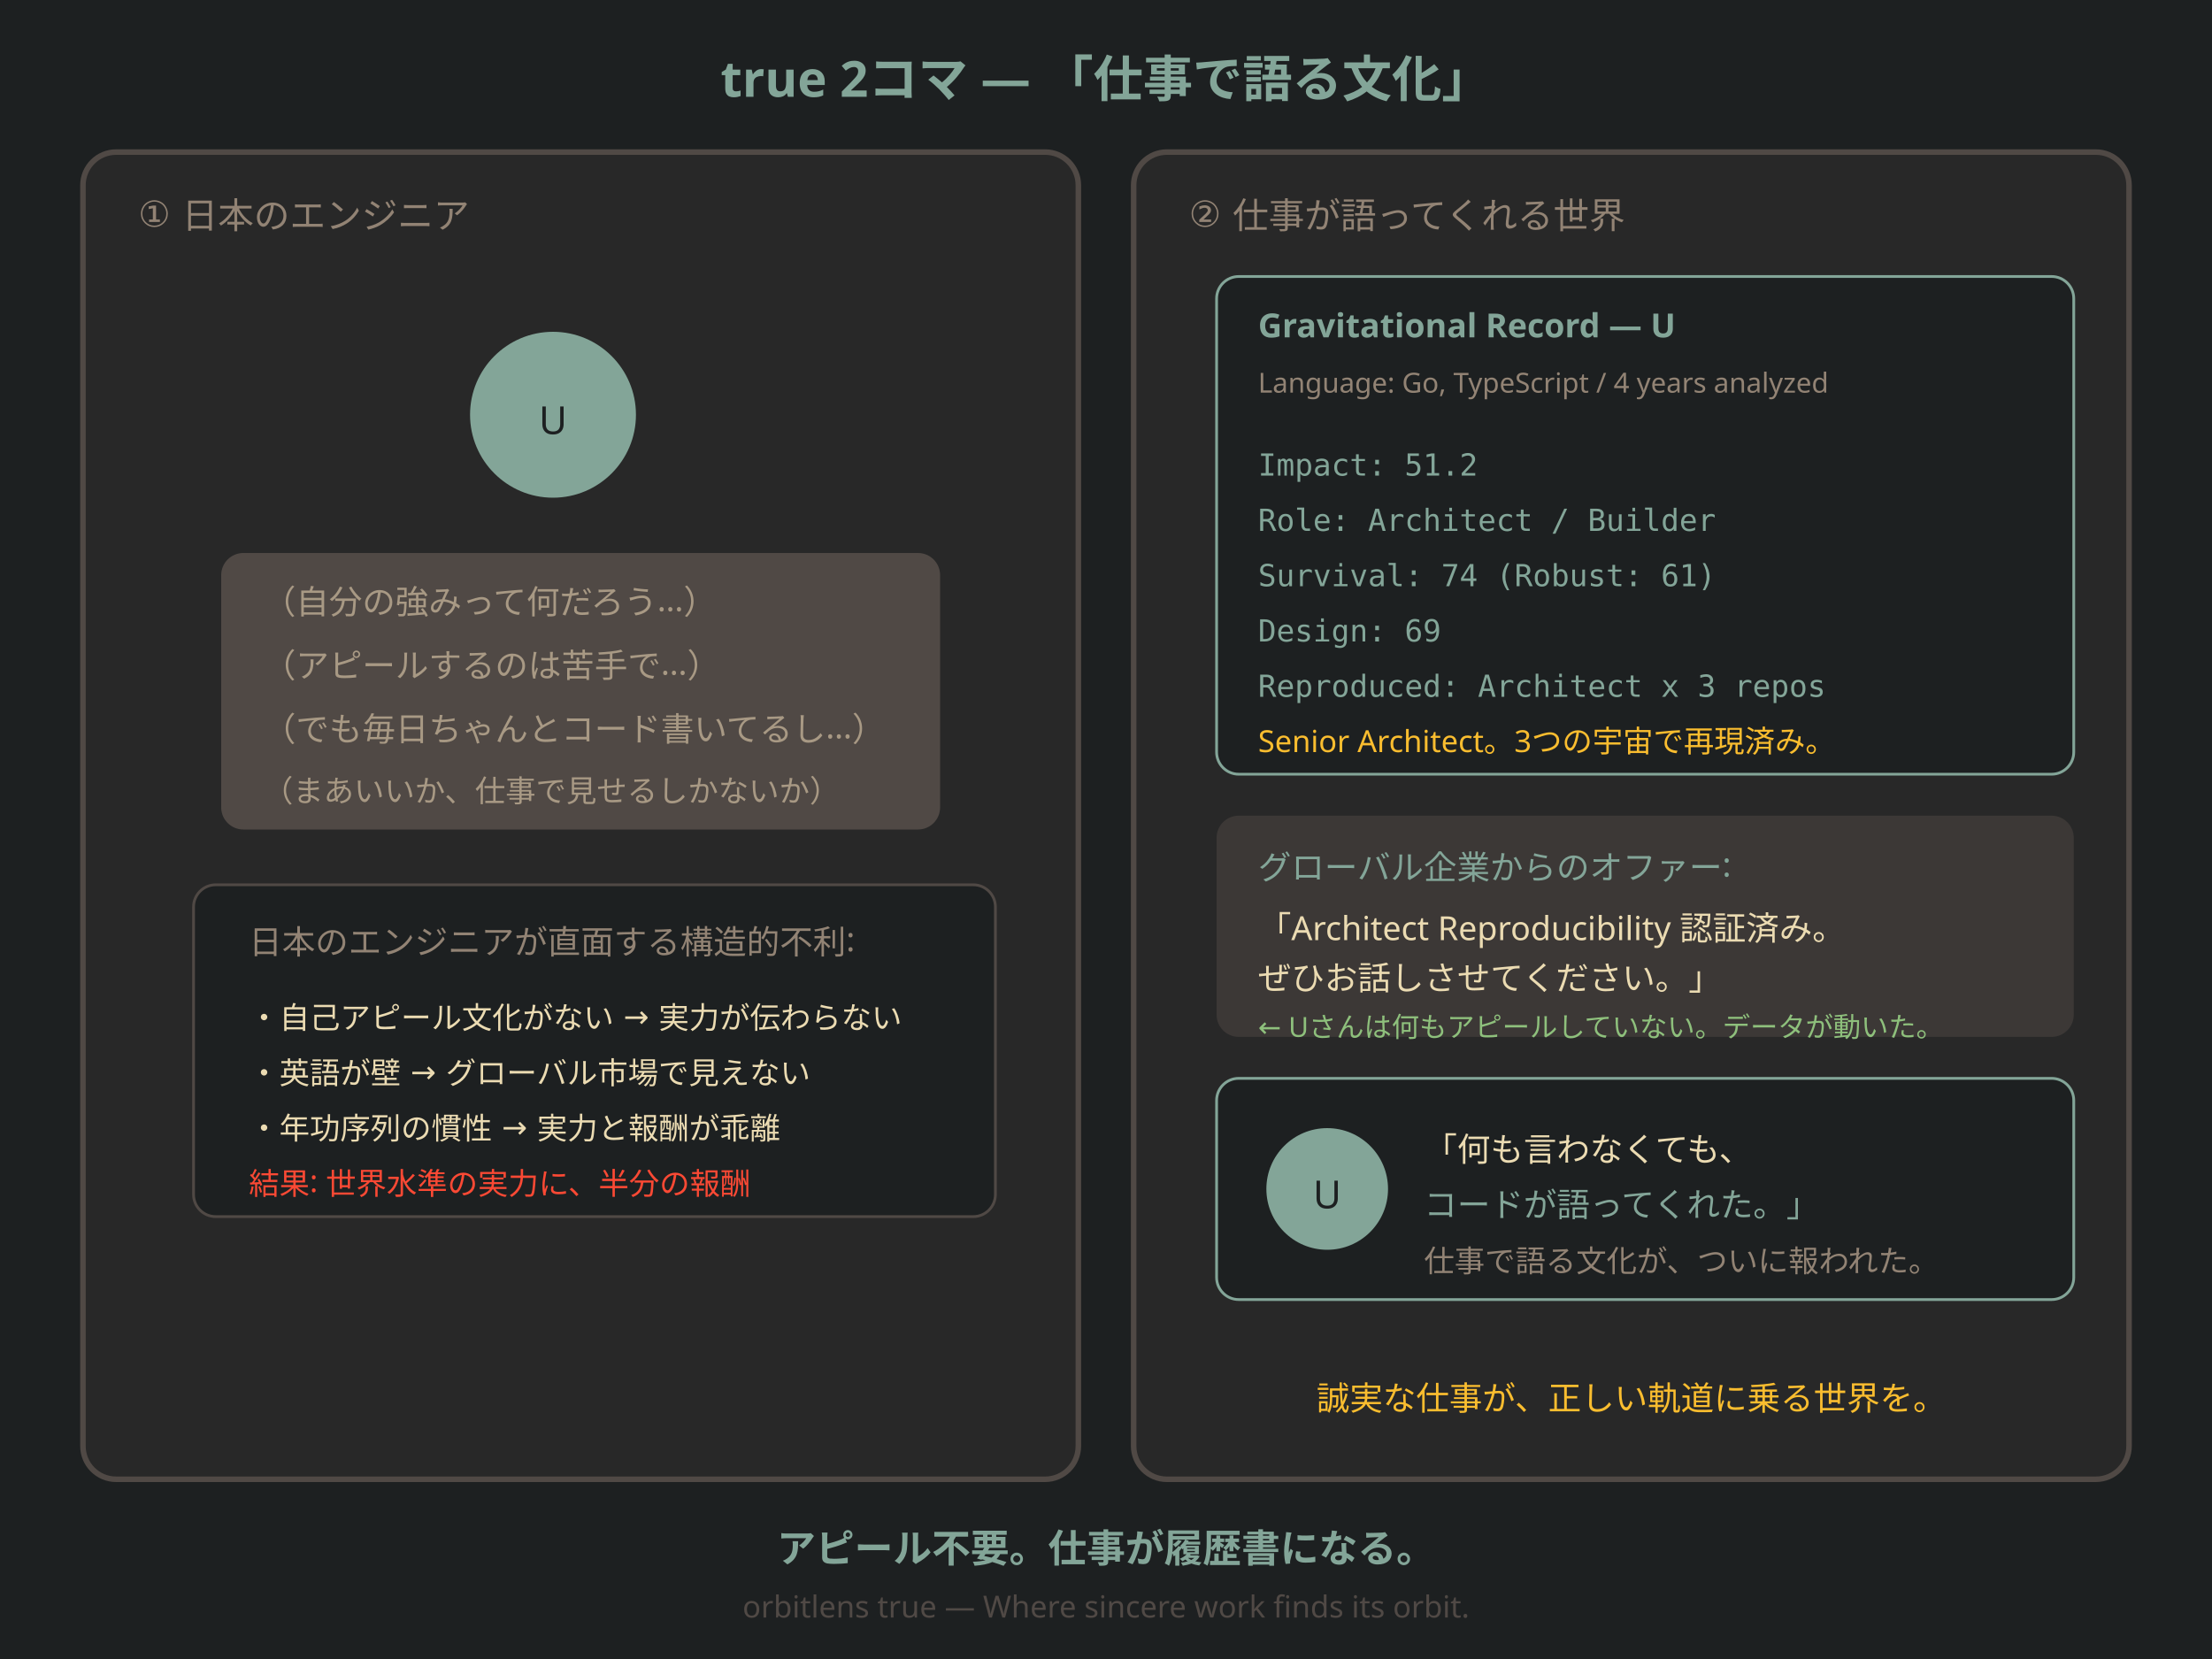
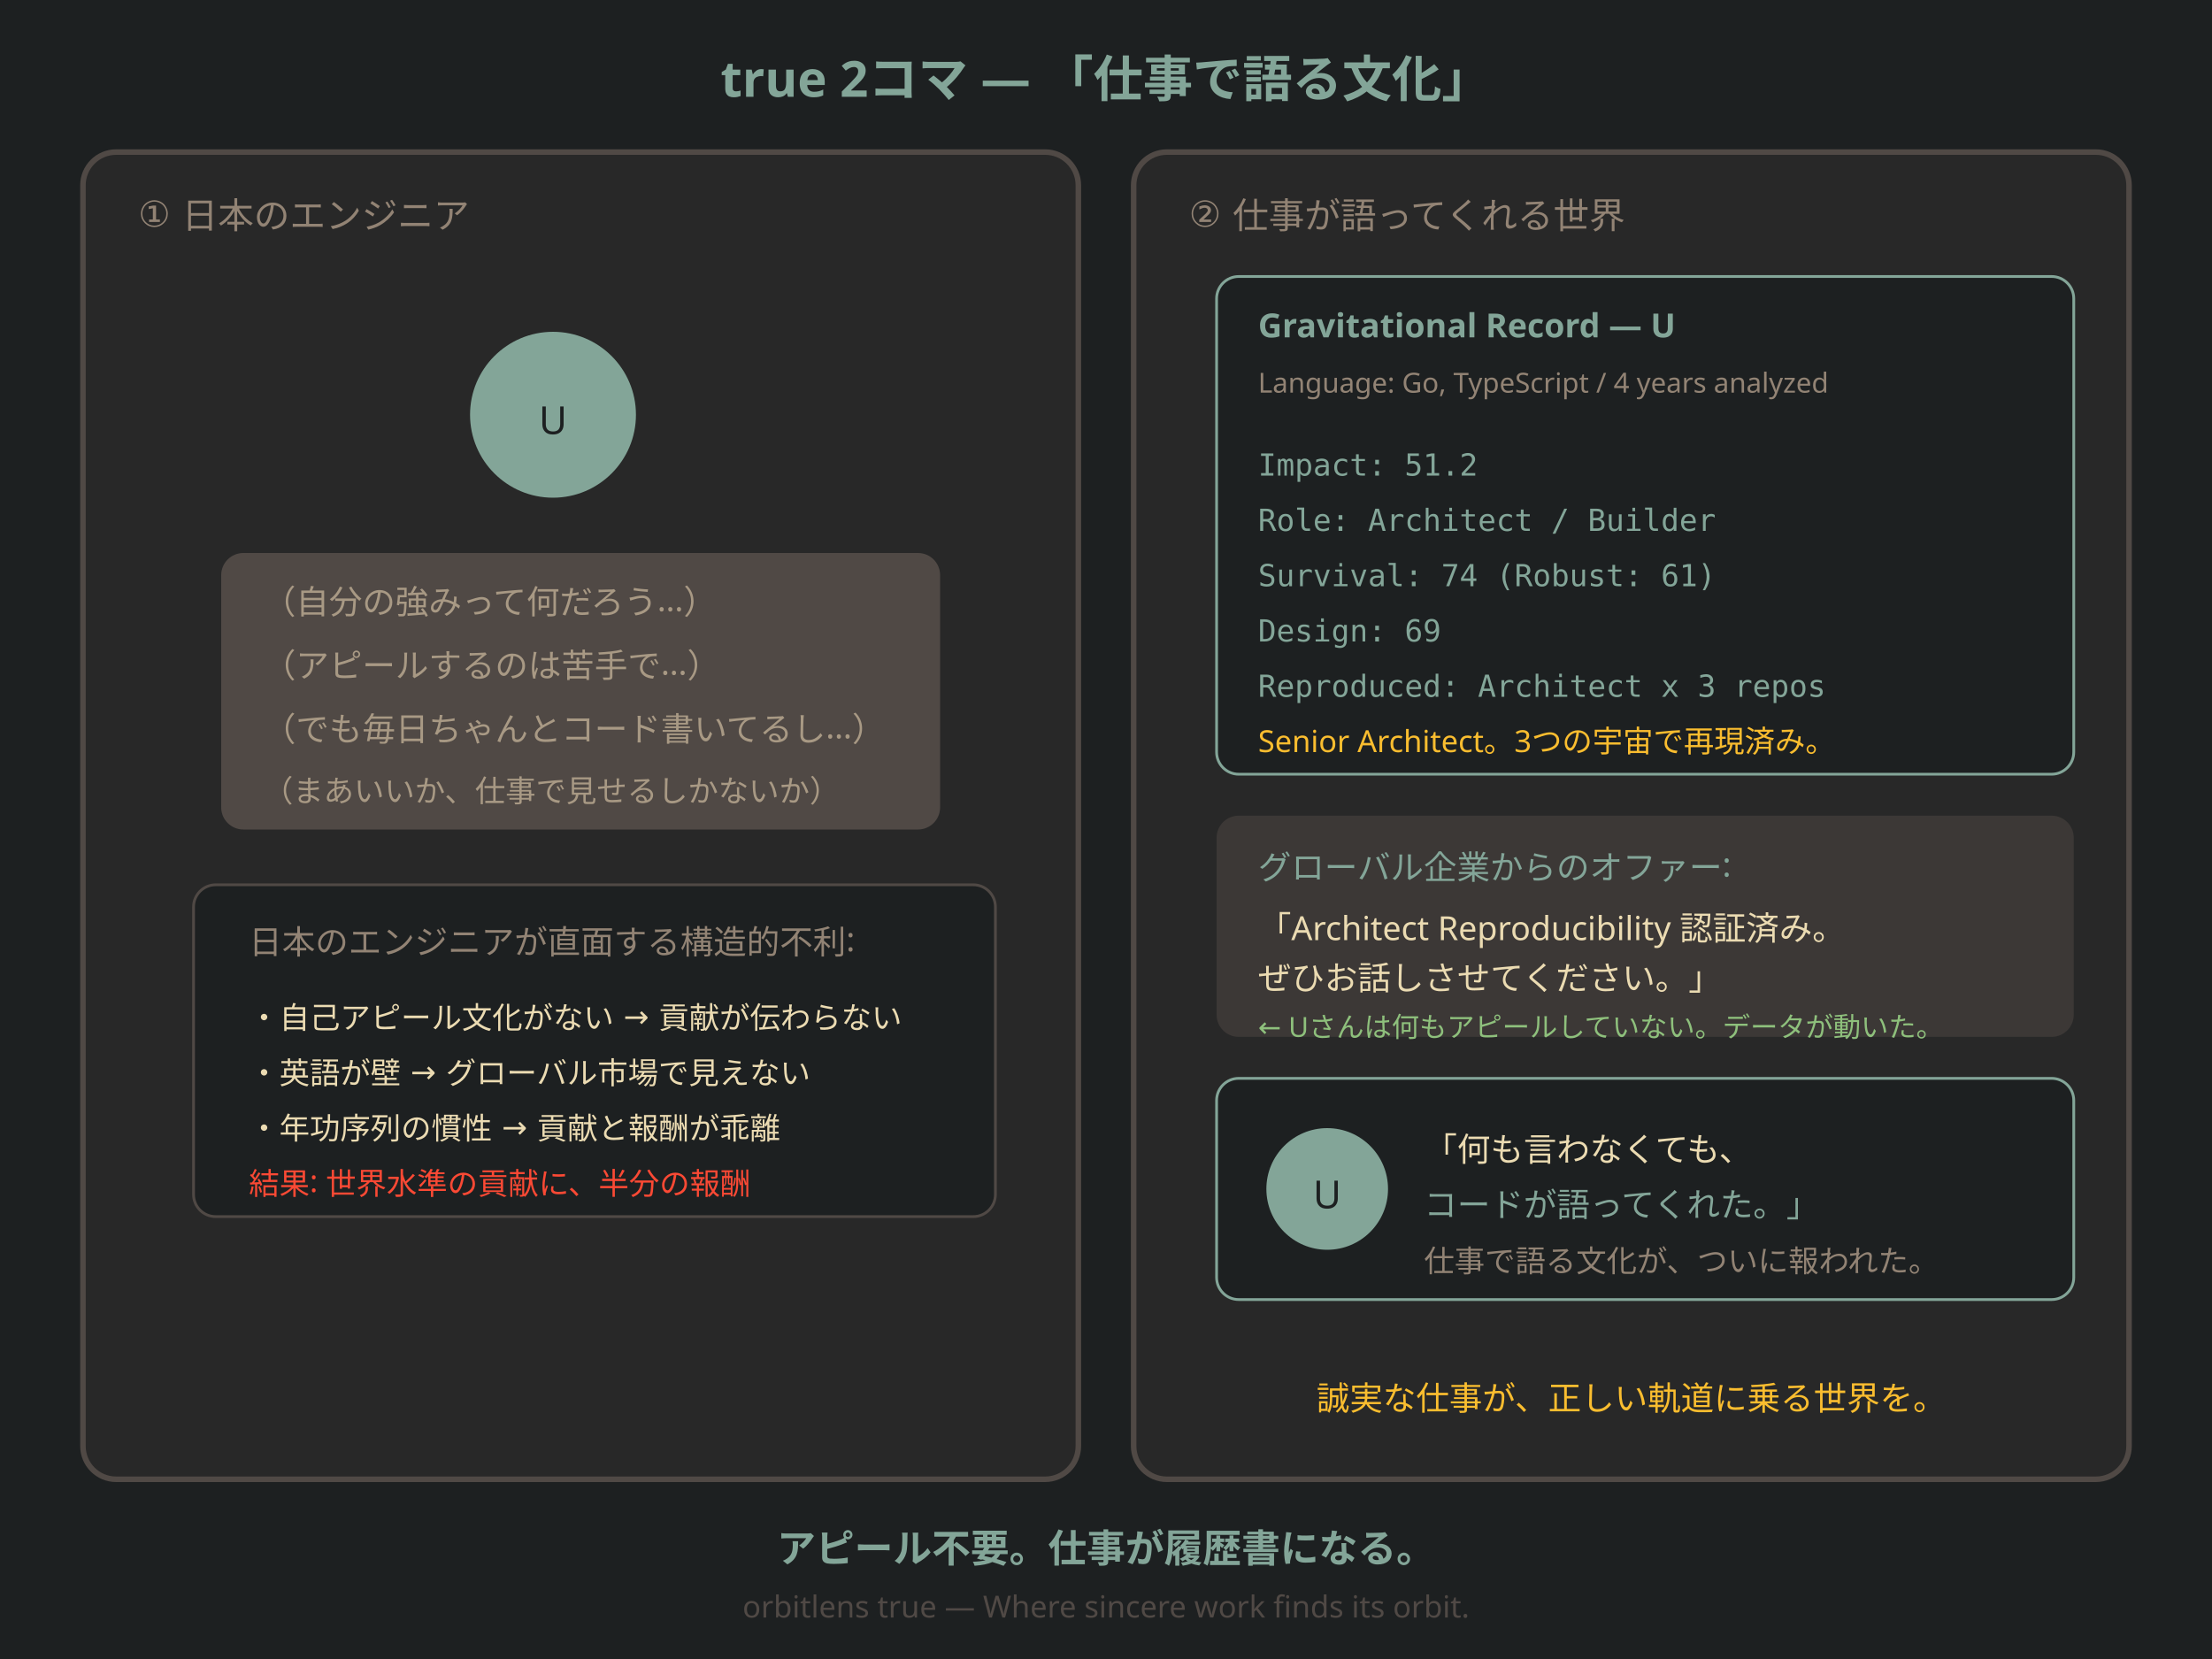
<svg xmlns="http://www.w3.org/2000/svg" viewBox="0 0 800 600" font-family="'Hiragino Kaku Gothic ProN', sans-serif">
  <rect width="800" height="600" fill="#1d2021" />
  <text x="400" y="35" text-anchor="middle" fill="#83a598" font-size="18" font-weight="700">true 2コマ — 「仕事で語る文化」</text>
  <rect x="30" y="55" width="360" height="480" rx="12" fill="#282828" stroke="#504945" stroke-width="2" />
  <text x="50" y="82" fill="#928374" font-size="13">① 日本のエンジニア</text>
  <circle cx="200" cy="150" r="30" fill="#83a598" />
  <text x="200" y="157" text-anchor="middle" fill="#1d2021" font-size="14">U</text>
  <rect x="80" y="200" width="260" height="100" rx="8" fill="#504945" />
  <text x="95" y="222" fill="#a89984" font-size="12">（自分の強みって何だろう…）</text>
  <text x="95" y="245" fill="#a89984" font-size="12">（アピールするのは苦手で…）</text>
  <text x="95" y="268" fill="#a89984" font-size="12">（でも毎日ちゃんとコード書いてるし…）</text>
  <text x="95" y="290" fill="#a89984" font-size="11">（まあいいか、仕事で見せるしかないか）</text>
  <rect x="70" y="320" width="290" height="120" rx="8" fill="#1d2021" stroke="#504945" />
  <text x="90" y="345" fill="#928374" font-size="12">日本のエンジニアが直面する構造的不利:</text>
-   <text x="90" y="372" fill="#ebdbb2" font-size="11">・自己アピール文化がない → 実力が伝わらない</text>
+   <text x="90" y="372" fill="#ebdbb2" font-size="11">・自己アピール文化がない → 貢献が伝わらない</text>
  <text x="90" y="392" fill="#ebdbb2" font-size="11">・英語が壁 → グローバル市場で見えない</text>
-   <text x="90" y="412" fill="#ebdbb2" font-size="11">・年功序列の慣性 → 実力と報酬が乖離</text>
-   <text x="90" y="432" fill="#fb4934" font-size="11">結果: 世界水準の実力に、半分の報酬</text>
+   <text x="90" y="412" fill="#ebdbb2" font-size="11">・年功序列の慣性 → 貢献と報酬が乖離</text>
+   <text x="90" y="432" fill="#fb4934" font-size="11">結果: 世界水準の貢献に、半分の報酬</text>
  <rect x="410" y="55" width="360" height="480" rx="12" fill="#282828" stroke="#504945" stroke-width="2" />
  <text x="430" y="82" fill="#928374" font-size="13">② 仕事が語ってくれる世界</text>
  <rect x="440" y="100" width="310" height="180" rx="8" fill="#1d2021" stroke="#83a598" />
  <text x="455" y="122" fill="#83a598" font-size="12" font-weight="600">Gravitational Record — U</text>
  <text x="455" y="142" fill="#928374" font-size="10">Language: Go, TypeScript / 4 years analyzed</text>
  <text x="455" y="172" fill="#83a598" font-size="11" font-family="monospace">Impact:     51.2</text>
  <text x="455" y="192" fill="#83a598" font-size="11" font-family="monospace">Role:       Architect / Builder</text>
  <text x="455" y="212" fill="#83a598" font-size="11" font-family="monospace">Survival:   74 (Robust: 61)</text>
  <text x="455" y="232" fill="#83a598" font-size="11" font-family="monospace">Design:     69</text>
  <text x="455" y="252" fill="#83a598" font-size="11" font-family="monospace">Reproduced: Architect x 3 repos</text>
  <text x="455" y="272" fill="#fabd2f" font-size="11">Senior Architect。3つの宇宙で再現済み。</text>
  <rect x="440" y="295" width="310" height="80" rx="8" fill="#3c3836" />
  <text x="455" y="318" fill="#83a598" font-size="12">グローバル企業からのオファー:</text>
  <text x="455" y="340" fill="#ebdbb2" font-size="12">「Architect Reproducibility 認証済み。</text>
  <text x="455" y="358" fill="#ebdbb2" font-size="12">　ぜひお話しさせてください。」</text>
  <text x="455" y="375" fill="#8ec07c" font-size="10">← Uさんは何もアピールしていない。データが動いた。</text>
  <rect x="440" y="390" width="310" height="80" rx="8" fill="#1d2021" stroke="#83a598" />
  <circle cx="480" cy="430" r="22" fill="#83a598" />
  <text x="480" y="437" text-anchor="middle" fill="#1d2021" font-size="14">U</text>
  <text x="515" y="420" fill="#ebdbb2" font-size="12">「何も言わなくても、</text>
  <text x="515" y="440" fill="#83a598" font-size="12">　コードが語ってくれた。」</text>
  <text x="515" y="460" fill="#928374" font-size="11">仕事で語る文化が、ついに報われた。</text>
  <text x="590" y="510" text-anchor="middle" fill="#fabd2f" font-size="12">誠実な仕事が、正しい軌道に乗る世界を。</text>
  <text x="400" y="565" text-anchor="middle" fill="#83a598" font-size="14" font-weight="600">アピール不要。仕事が履歴書になる。</text>
  <text x="400" y="585" text-anchor="middle" fill="#504945" font-size="11">orbitlens true — Where sincere work finds its orbit.</text>
</svg>
